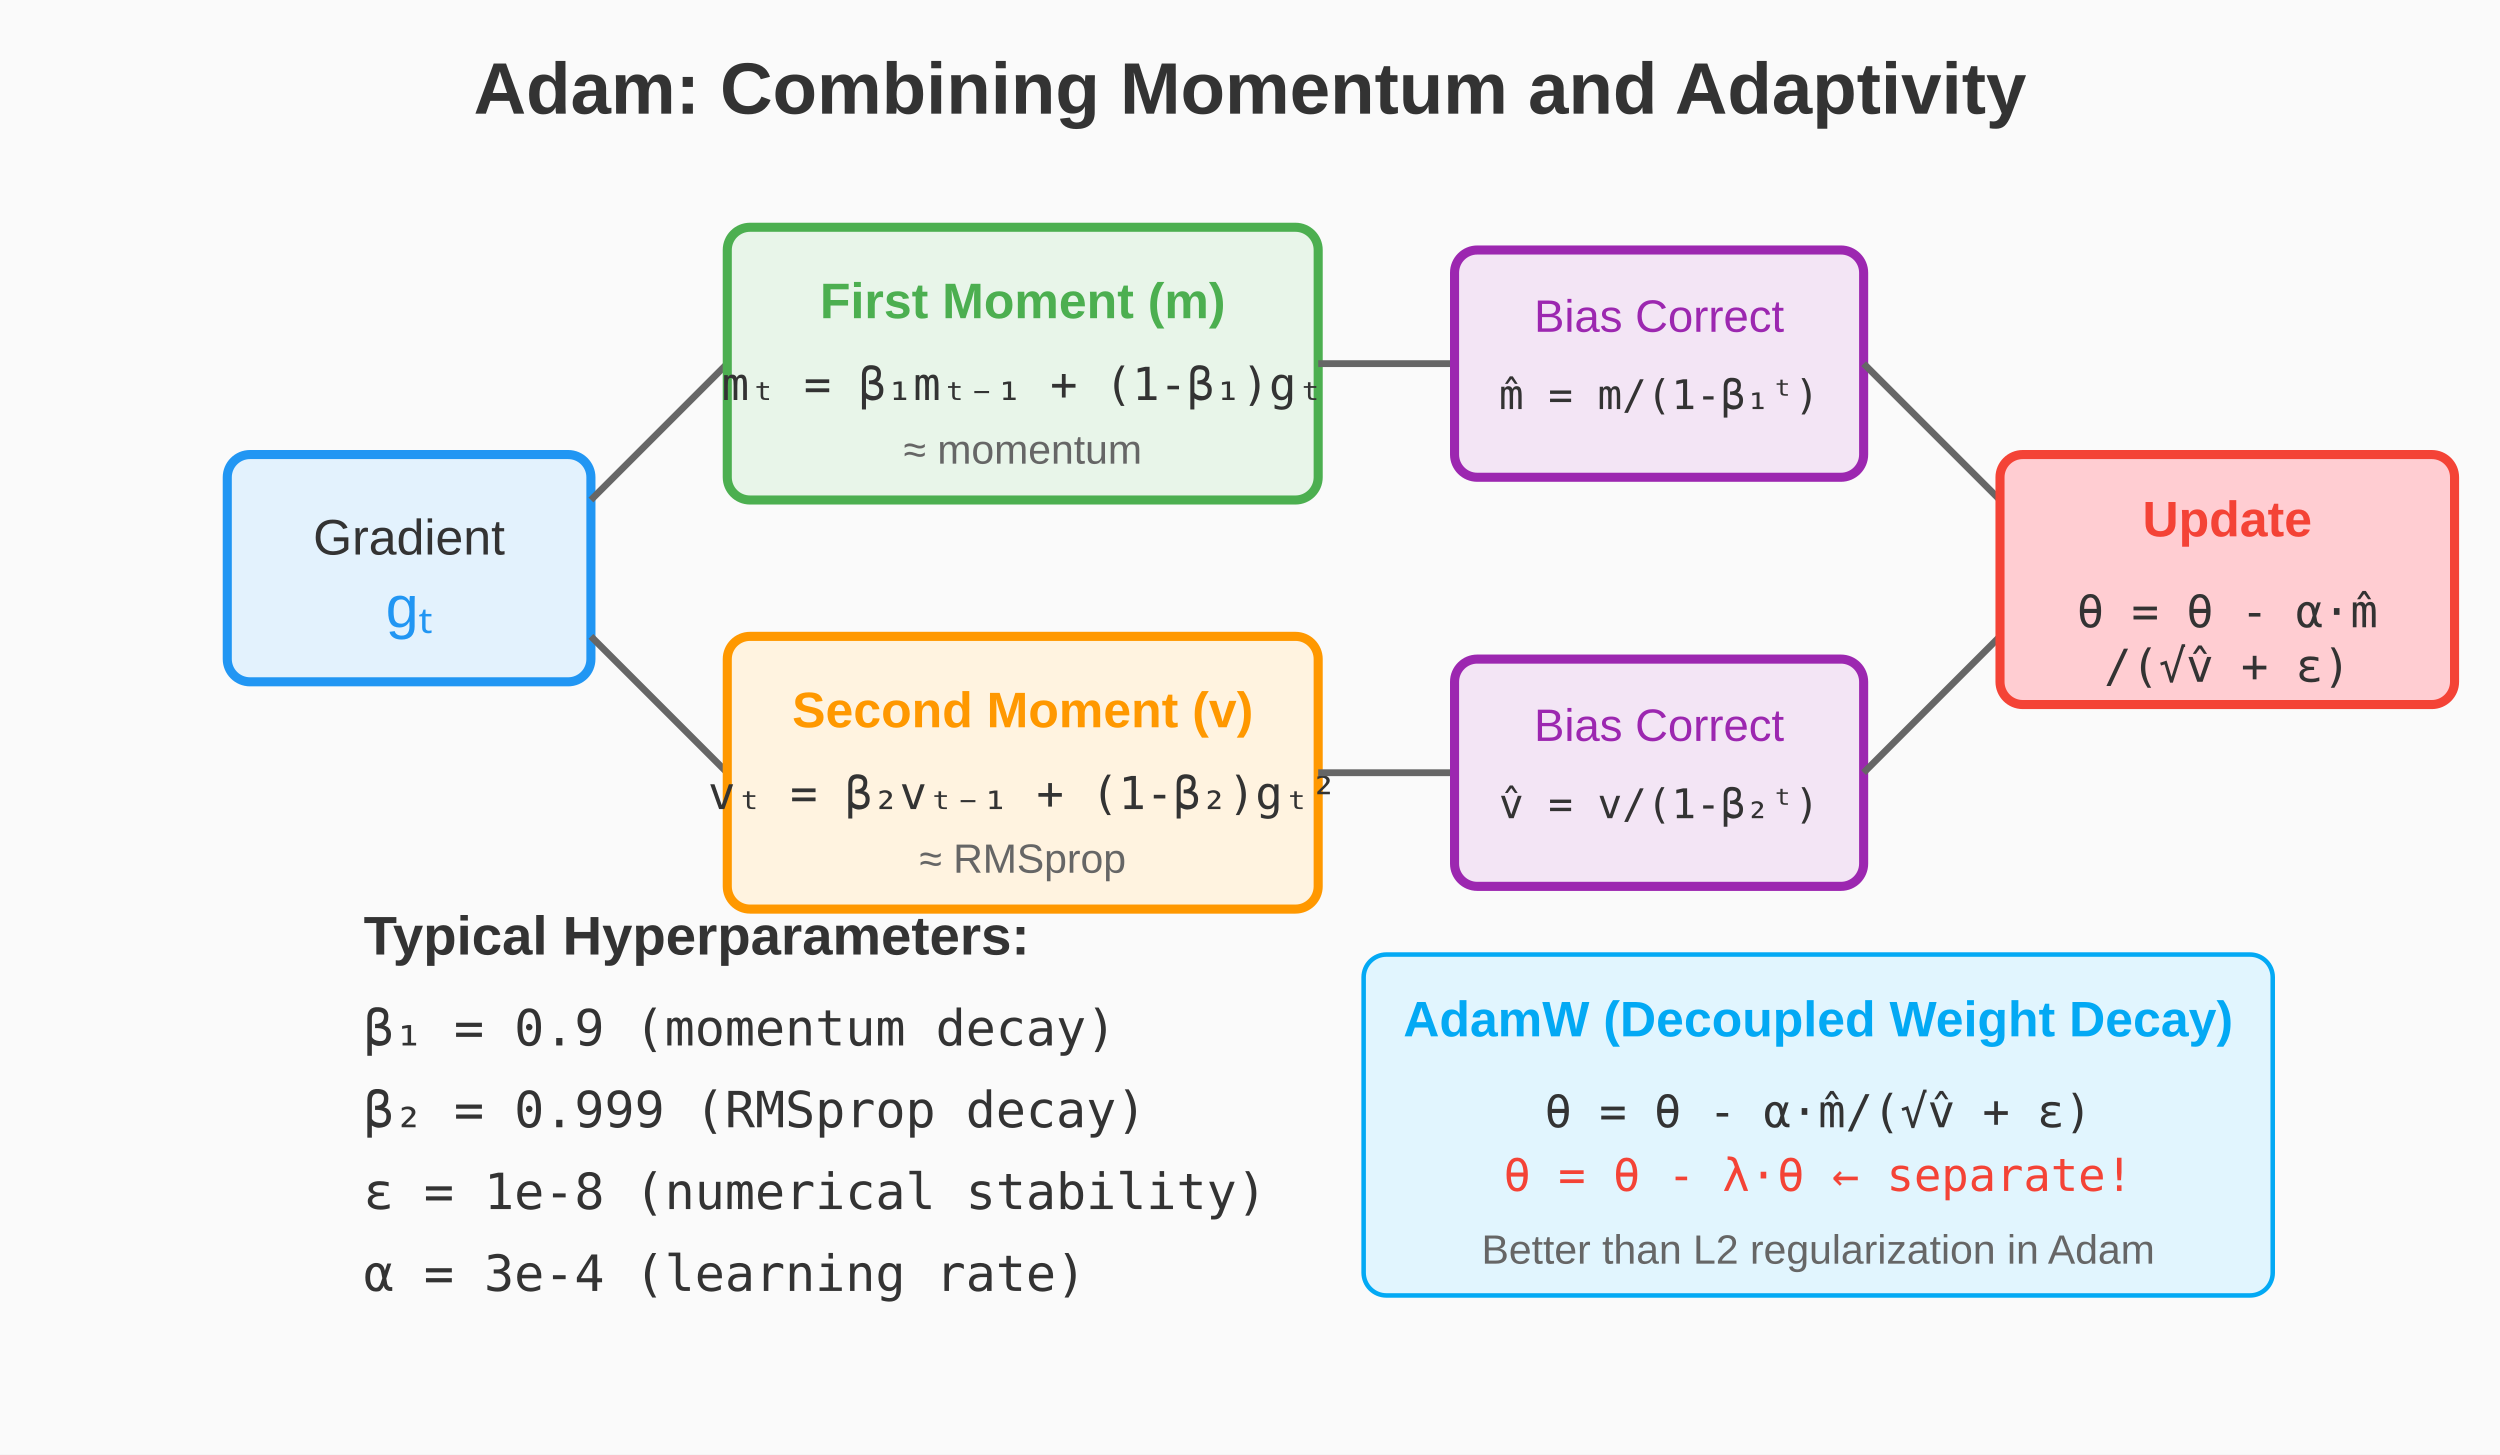
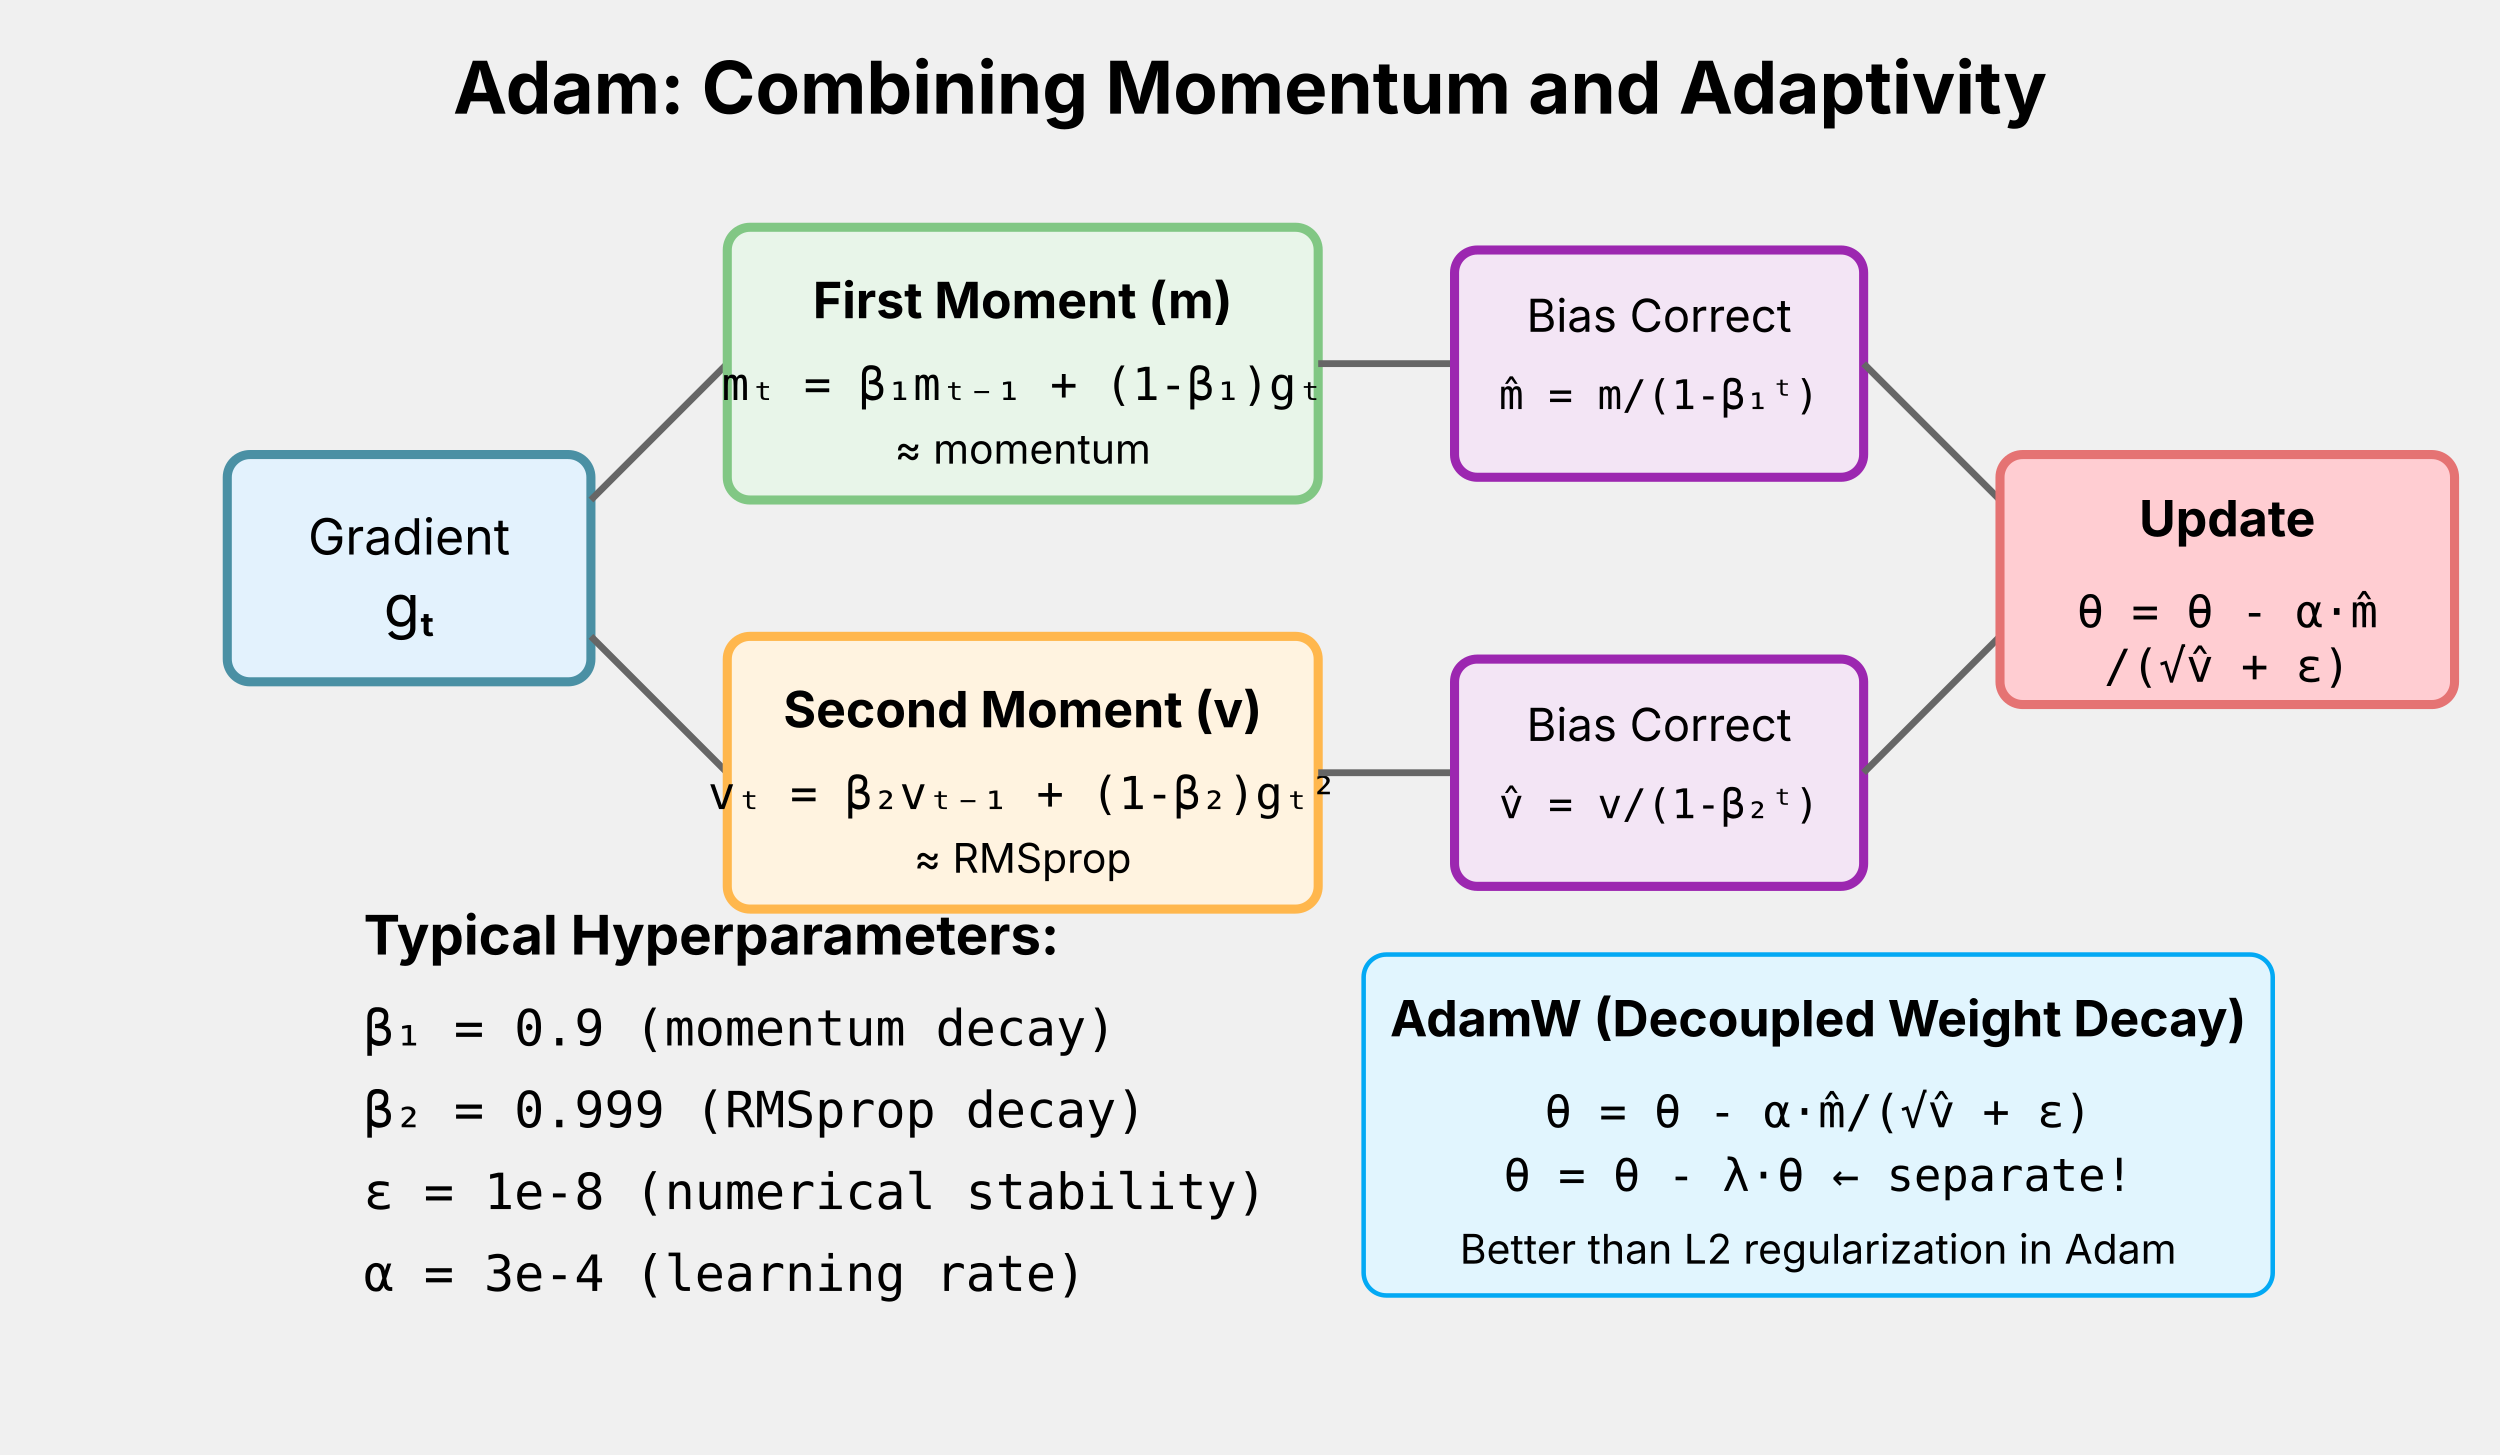
<svg xmlns="http://www.w3.org/2000/svg" viewBox="0 0 550 320">
-   <rect width="550" height="320" fill="#fafafa" />
-   <text x="275" y="25" text-anchor="middle" font-family="Arial, sans-serif" font-size="16" font-weight="bold" fill="#333">Adam: Combining Momentum and Adaptivity</text>
+   <style>
+     /* Light mode (default) */
+     text { fill: #000000; }
+     .label-text { fill: #666666; }
+ 
+     /* Dark mode */
+     @media (prefers-color-scheme: dark) {
+       text { fill: #ffffff; }
+       .label-text { fill: #cccccc; }
+ 
+       text[fill="#000"], text[fill="#000000"], text[fill="#333"], text[fill="#666"] {
+         fill: #ffffff;
+       }
+       text[fill="#fff"], text[fill="#ffffff"], text[fill="white"] {
+         fill: #ffffff;
+       }
+       text[fill="#E57373"] { fill: #ef5350; }
+       text[fill="#81C784"] { fill: #66bb6a; }
+       text[fill="#FFB74D"] { fill: #ffa726; }
+       text[fill="#4A90A4"] { fill: #4fc3f7; }
+     }
+   </style>
+   <text x="275" y="25" text-anchor="middle" font-family="system-ui, -apple-system, sans-serif" font-size="16" font-weight="bold" fill="#333">Adam: Combining Momentum and Adaptivity</text>
  <g transform="translate(50, 100)">
-     <rect x="0" y="0" width="80" height="50" fill="#E3F2FD" stroke="#2196F3" stroke-width="2" rx="5" />
-     <text x="40" y="22" text-anchor="middle" font-family="Arial, sans-serif" font-size="11" fill="#333">Gradient</text>
-     <text x="40" y="38" text-anchor="middle" font-family="Arial, sans-serif" font-size="13" fill="#2196F3">gₜ</text>
+     <rect x="0" y="0" width="80" height="50" fill="#E3F2FD" stroke="#4A90A4" stroke-width="2" rx="5" />
+     <text x="40" y="22" text-anchor="middle" font-family="system-ui, -apple-system, sans-serif" font-size="11" fill="#333">Gradient</text>
+     <text x="40" y="38" text-anchor="middle" font-family="system-ui, -apple-system, sans-serif" font-size="13" fill="#4A90A4">gₜ</text>
  </g>
  <line x1="130" y1="110" x2="160" y2="80" stroke="#666" stroke-width="1.5" />
  <line x1="130" y1="140" x2="160" y2="170" stroke="#666" stroke-width="1.5" />
  <g transform="translate(160, 50)">
-     <rect x="0" y="0" width="130" height="60" fill="#E8F5E9" stroke="#4CAF50" stroke-width="2" rx="5" />
-     <text x="65" y="20" text-anchor="middle" font-family="Arial, sans-serif" font-size="11" font-weight="bold" fill="#4CAF50">First Moment (m)</text>
+     <rect x="0" y="0" width="130" height="60" fill="#E8F5E9" stroke="#81C784" stroke-width="2" rx="5" />
+     <text x="65" y="20" text-anchor="middle" font-family="system-ui, -apple-system, sans-serif" font-size="11" font-weight="bold" fill="#81C784">First Moment (m)</text>
    <text x="65" y="38" text-anchor="middle" font-family="monospace" font-size="10" fill="#333">mₜ = β₁mₜ₋₁ + (1-β₁)gₜ</text>
-     <text x="65" y="52" text-anchor="middle" font-family="Arial, sans-serif" font-size="9" fill="#666">≈ momentum</text>
+     <text x="65" y="52" text-anchor="middle" font-family="system-ui, -apple-system, sans-serif" font-size="9" fill="#666">≈ momentum</text>
  </g>
  <g transform="translate(160, 140)">
-     <rect x="0" y="0" width="130" height="60" fill="#FFF3E0" stroke="#FF9800" stroke-width="2" rx="5" />
-     <text x="65" y="20" text-anchor="middle" font-family="Arial, sans-serif" font-size="11" font-weight="bold" fill="#FF9800">Second Moment (v)</text>
+     <rect x="0" y="0" width="130" height="60" fill="#FFF3E0" stroke="#FFB74D" stroke-width="2" rx="5" />
+     <text x="65" y="20" text-anchor="middle" font-family="system-ui, -apple-system, sans-serif" font-size="11" font-weight="bold" fill="#FFB74D">Second Moment (v)</text>
    <text x="65" y="38" text-anchor="middle" font-family="monospace" font-size="10" fill="#333">vₜ = β₂vₜ₋₁ + (1-β₂)gₜ²</text>
-     <text x="65" y="52" text-anchor="middle" font-family="Arial, sans-serif" font-size="9" fill="#666">≈ RMSprop</text>
+     <text x="65" y="52" text-anchor="middle" font-family="system-ui, -apple-system, sans-serif" font-size="9" fill="#666">≈ RMSprop</text>
  </g>
  <line x1="290" y1="80" x2="320" y2="80" stroke="#666" stroke-width="1.5" />
  <line x1="290" y1="170" x2="320" y2="170" stroke="#666" stroke-width="1.5" />
  <g transform="translate(320, 55)">
    <rect x="0" y="0" width="90" height="50" fill="#F3E5F5" stroke="#9C27B0" stroke-width="2" rx="5" />
-     <text x="45" y="18" text-anchor="middle" font-family="Arial, sans-serif" font-size="10" fill="#9C27B0">Bias Correct</text>
+     <text x="45" y="18" text-anchor="middle" font-family="system-ui, -apple-system, sans-serif" font-size="10" fill="#9C27B0">Bias Correct</text>
    <text x="45" y="35" text-anchor="middle" font-family="monospace" font-size="9" fill="#333">m̂ = m/(1-β₁ᵗ)</text>
  </g>
  <g transform="translate(320, 145)">
    <rect x="0" y="0" width="90" height="50" fill="#F3E5F5" stroke="#9C27B0" stroke-width="2" rx="5" />
-     <text x="45" y="18" text-anchor="middle" font-family="Arial, sans-serif" font-size="10" fill="#9C27B0">Bias Correct</text>
+     <text x="45" y="18" text-anchor="middle" font-family="system-ui, -apple-system, sans-serif" font-size="10" fill="#9C27B0">Bias Correct</text>
    <text x="45" y="35" text-anchor="middle" font-family="monospace" font-size="9" fill="#333">v̂ = v/(1-β₂ᵗ)</text>
  </g>
  <line x1="410" y1="80" x2="440" y2="110" stroke="#666" stroke-width="1.5" />
  <line x1="410" y1="170" x2="440" y2="140" stroke="#666" stroke-width="1.5" />
  <g transform="translate(440, 100)">
-     <rect x="0" y="0" width="100" height="55" fill="#FFCDD2" stroke="#f44336" stroke-width="2" rx="5" />
-     <text x="50" y="18" text-anchor="middle" font-family="Arial, sans-serif" font-size="11" font-weight="bold" fill="#f44336">Update</text>
+     <rect x="0" y="0" width="100" height="55" fill="#FFCDD2" stroke="#E57373" stroke-width="2" rx="5" />
+     <text x="50" y="18" text-anchor="middle" font-family="system-ui, -apple-system, sans-serif" font-size="11" font-weight="bold" fill="#E57373">Update</text>
    <text x="50" y="38" text-anchor="middle" font-family="monospace" font-size="10" fill="#333">θ = θ - α·m̂</text>
    <text x="50" y="50" text-anchor="middle" font-family="monospace" font-size="10" fill="#333">      /(√v̂ + ε)</text>
  </g>
  <g transform="translate(80, 210)">
-     <text x="0" y="0" font-family="Arial, sans-serif" font-size="12" font-weight="bold" fill="#333">Typical Hyperparameters:</text>
+     <text x="0" y="0" font-family="system-ui, -apple-system, sans-serif" font-size="12" font-weight="bold" fill="#333">Typical Hyperparameters:</text>
    <text x="0" y="20" font-family="monospace" font-size="11" fill="#333">β₁ = 0.9      (momentum decay)</text>
    <text x="0" y="38" font-family="monospace" font-size="11" fill="#333">β₂ = 0.999    (RMSprop decay)</text>
    <text x="0" y="56" font-family="monospace" font-size="11" fill="#333">ε = 1e-8      (numerical stability)</text>
    <text x="0" y="74" font-family="monospace" font-size="11" fill="#333">α = 3e-4      (learning rate)</text>
  </g>
  <g transform="translate(300, 210)">
    <rect x="0" y="0" width="200" height="75" fill="#E1F5FE" stroke="#03A9F4" stroke-width="1" rx="5" />
-     <text x="100" y="18" text-anchor="middle" font-family="Arial, sans-serif" font-size="11" font-weight="bold" fill="#03A9F4">AdamW (Decoupled Weight Decay)</text>
+     <text x="100" y="18" text-anchor="middle" font-family="system-ui, -apple-system, sans-serif" font-size="11" font-weight="bold" fill="#03A9F4">AdamW (Decoupled Weight Decay)</text>
    <text x="100" y="38" text-anchor="middle" font-family="monospace" font-size="10" fill="#333">θ = θ - α·m̂/(√v̂ + ε)</text>
-     <text x="100" y="52" text-anchor="middle" font-family="monospace" font-size="10" fill="#f44336">θ = θ - λ·θ  ← separate!</text>
-     <text x="100" y="68" text-anchor="middle" font-family="Arial, sans-serif" font-size="9" fill="#666">Better than L2 regularization in Adam</text>
+     <text x="100" y="52" text-anchor="middle" font-family="monospace" font-size="10" fill="#E57373">θ = θ - λ·θ  ← separate!</text>
+     <text x="100" y="68" text-anchor="middle" font-family="system-ui, -apple-system, sans-serif" font-size="9" fill="#666">Better than L2 regularization in Adam</text>
  </g>
</svg>
